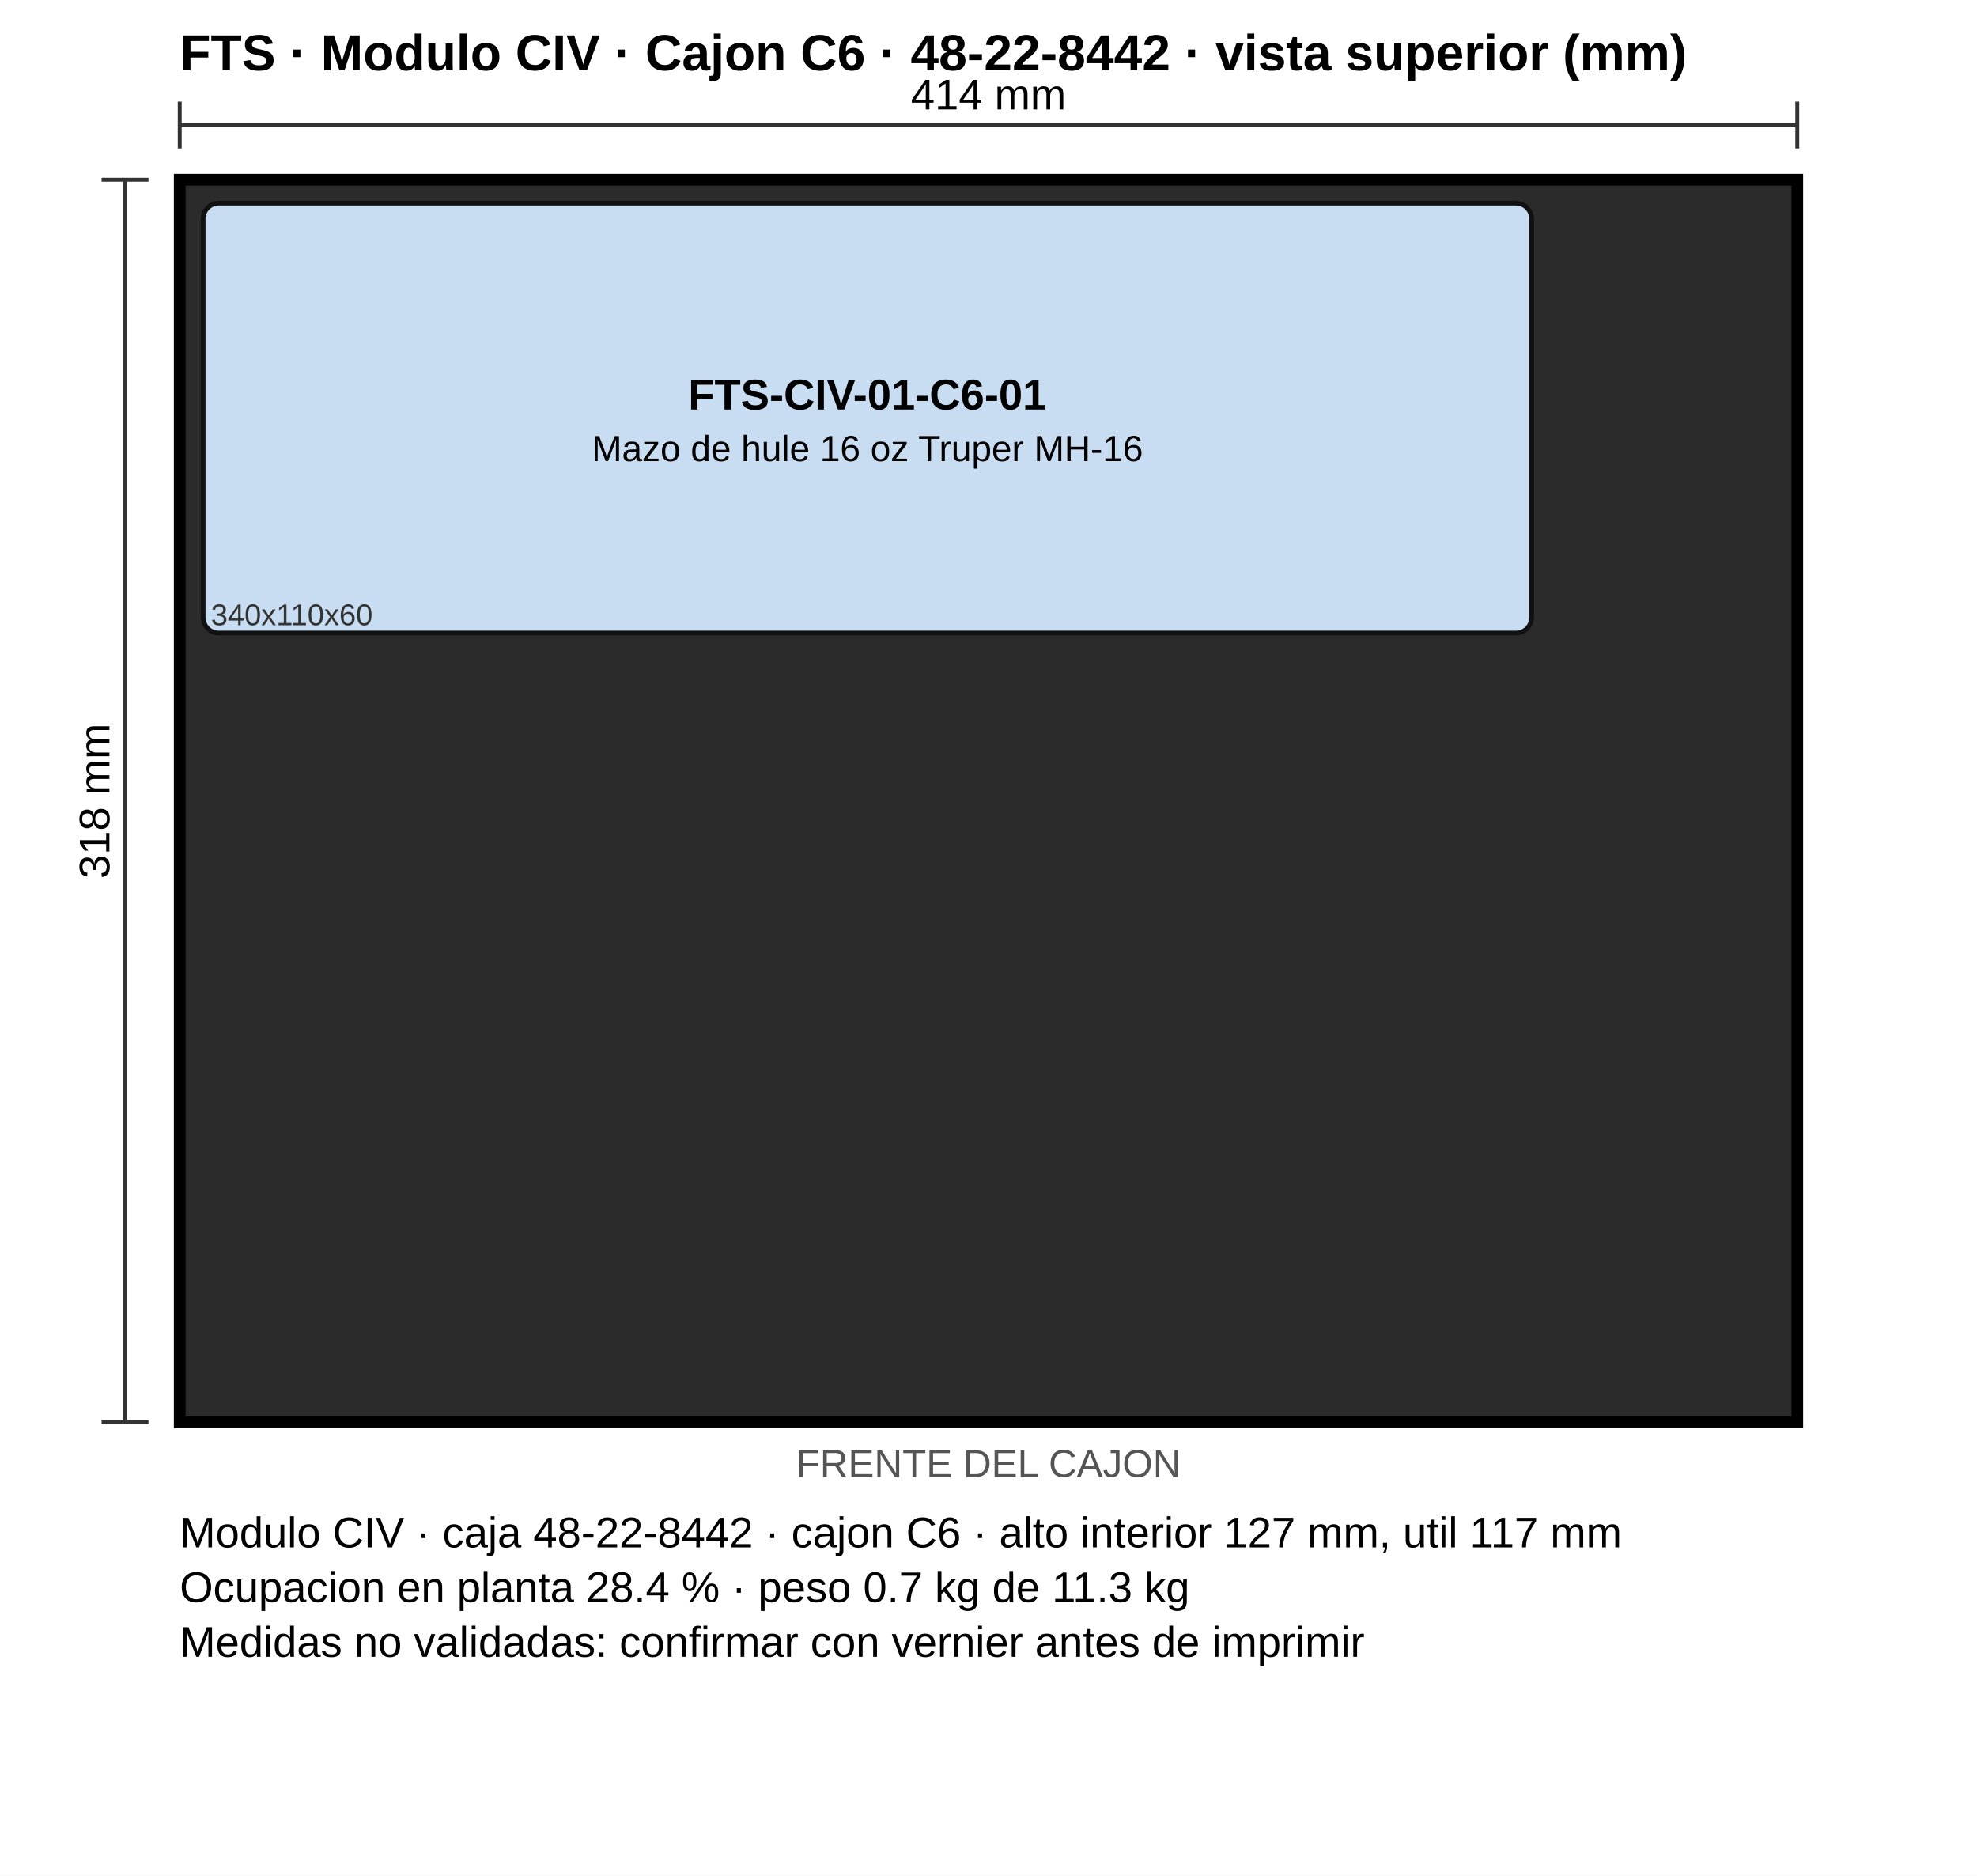
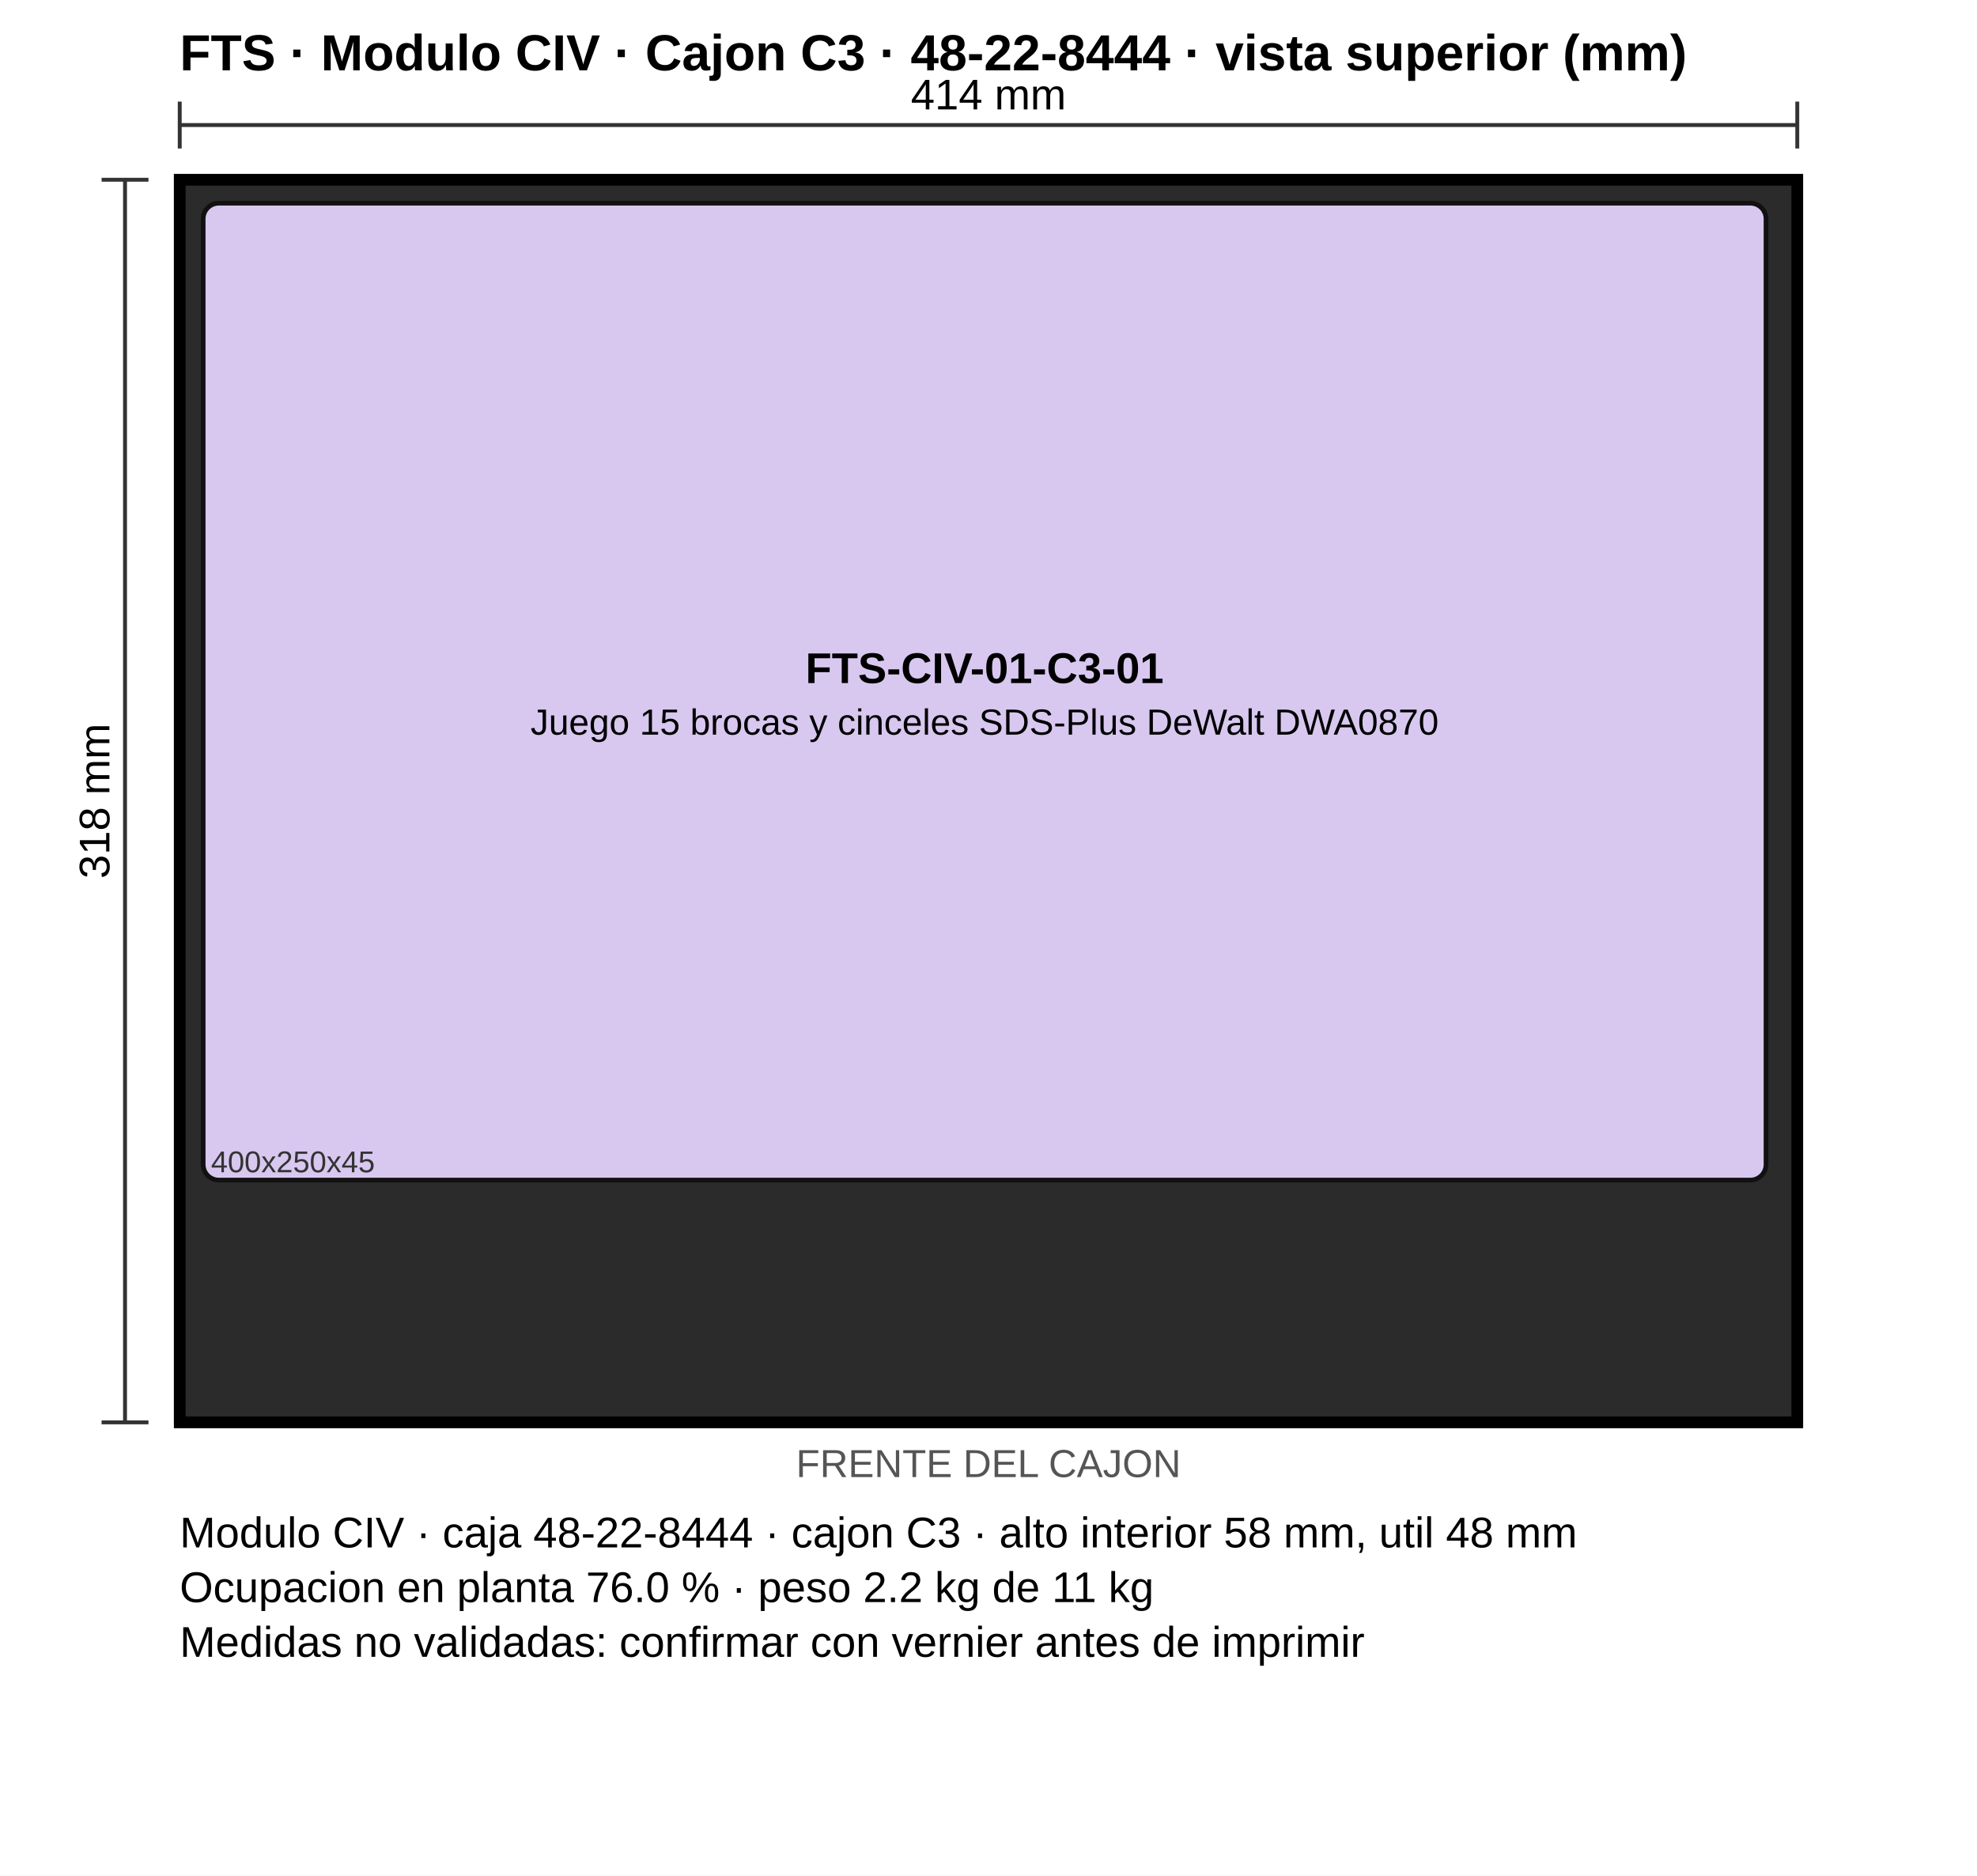
<svg xmlns="http://www.w3.org/2000/svg" viewBox="0 0 506 480" width="810" font-family="Arial, sans-serif">
  <rect x="0" y="0" width="506" height="480" fill="#ffffff" />
-   <text x="46" y="18" font-size="13" font-weight="bold">FTS · Modulo CIV · Cajon C6 · 48-22-8442 · vista superior (mm)</text>
+   <text x="46" y="18" font-size="13" font-weight="bold">FTS · Modulo CIV · Cajon C3 · 48-22-8444 · vista superior (mm)</text>
  <rect x="46" y="46" width="414" height="318" fill="#2b2b2b" stroke="#000" stroke-width="3" />
  <line x1="46" y1="32" x2="460" y2="32" stroke="#333" stroke-width="1" />
  <line x1="46" y1="26" x2="46" y2="38" stroke="#333" />
  <line x1="460" y1="26" x2="460" y2="38" stroke="#333" />
  <text x="253.0" y="28" font-size="11" text-anchor="middle">414 mm</text>
  <line x1="32" y1="46" x2="32" y2="364" stroke="#333" />
  <line x1="26" y1="46" x2="38" y2="46" stroke="#333" />
  <line x1="26" y1="364" x2="38" y2="364" stroke="#333" />
  <text x="28" y="205.0" font-size="11" text-anchor="middle" transform="rotate(-90 28 205.0)">318 mm</text>
  <text x="253.0" y="378" font-size="10" text-anchor="middle" fill="#555">FRENTE DEL CAJON</text>
-   <rect x="52" y="52" width="340" height="110" rx="4" fill="#C9DDF2" stroke="#111" stroke-width="1.2" />
-   <text x="222.0" y="104.8" font-size="11.0" text-anchor="middle" font-weight="bold">FTS-CIV-01-C6-01</text>
-   <text x="222.0" y="118.0" font-size="9.3" text-anchor="middle">Mazo de hule 16 oz Truper MH-16</text>
-   <text x="54" y="160" font-size="7.7" fill="#333">340x110x60</text>
-   <text x="46" y="396" font-size="11" fill="#000">Modulo CIV · caja 48-22-8442 · cajon C6 · alto interior 127 mm, util 117 mm</text>
-   <text x="46" y="410" font-size="11" fill="#000">Ocupacion en planta 28.4 % · peso 0.7 kg de 11.3 kg</text>
+   <rect x="52" y="52" width="400" height="250" rx="4" fill="#D8C8F0" stroke="#111" stroke-width="1.2" />
+   <text x="252.0" y="174.8" font-size="11.0" text-anchor="middle" font-weight="bold">FTS-CIV-01-C3-01</text>
+   <text x="252.0" y="188.0" font-size="9.3" text-anchor="middle">Juego 15 brocas y cinceles SDS-Plus DeWalt DWA0870</text>
+   <text x="54" y="300" font-size="7.7" fill="#333">400x250x45</text>
+   <text x="46" y="396" font-size="11" fill="#000">Modulo CIV · caja 48-22-8444 · cajon C3 · alto interior 58 mm, util 48 mm</text>
+   <text x="46" y="410" font-size="11" fill="#000">Ocupacion en planta 76.0 % · peso 2.2 kg de 11 kg</text>
  <text x="46" y="424" font-size="11" fill="#000">Medidas no validadas: confirmar con vernier antes de imprimir</text>
</svg>
